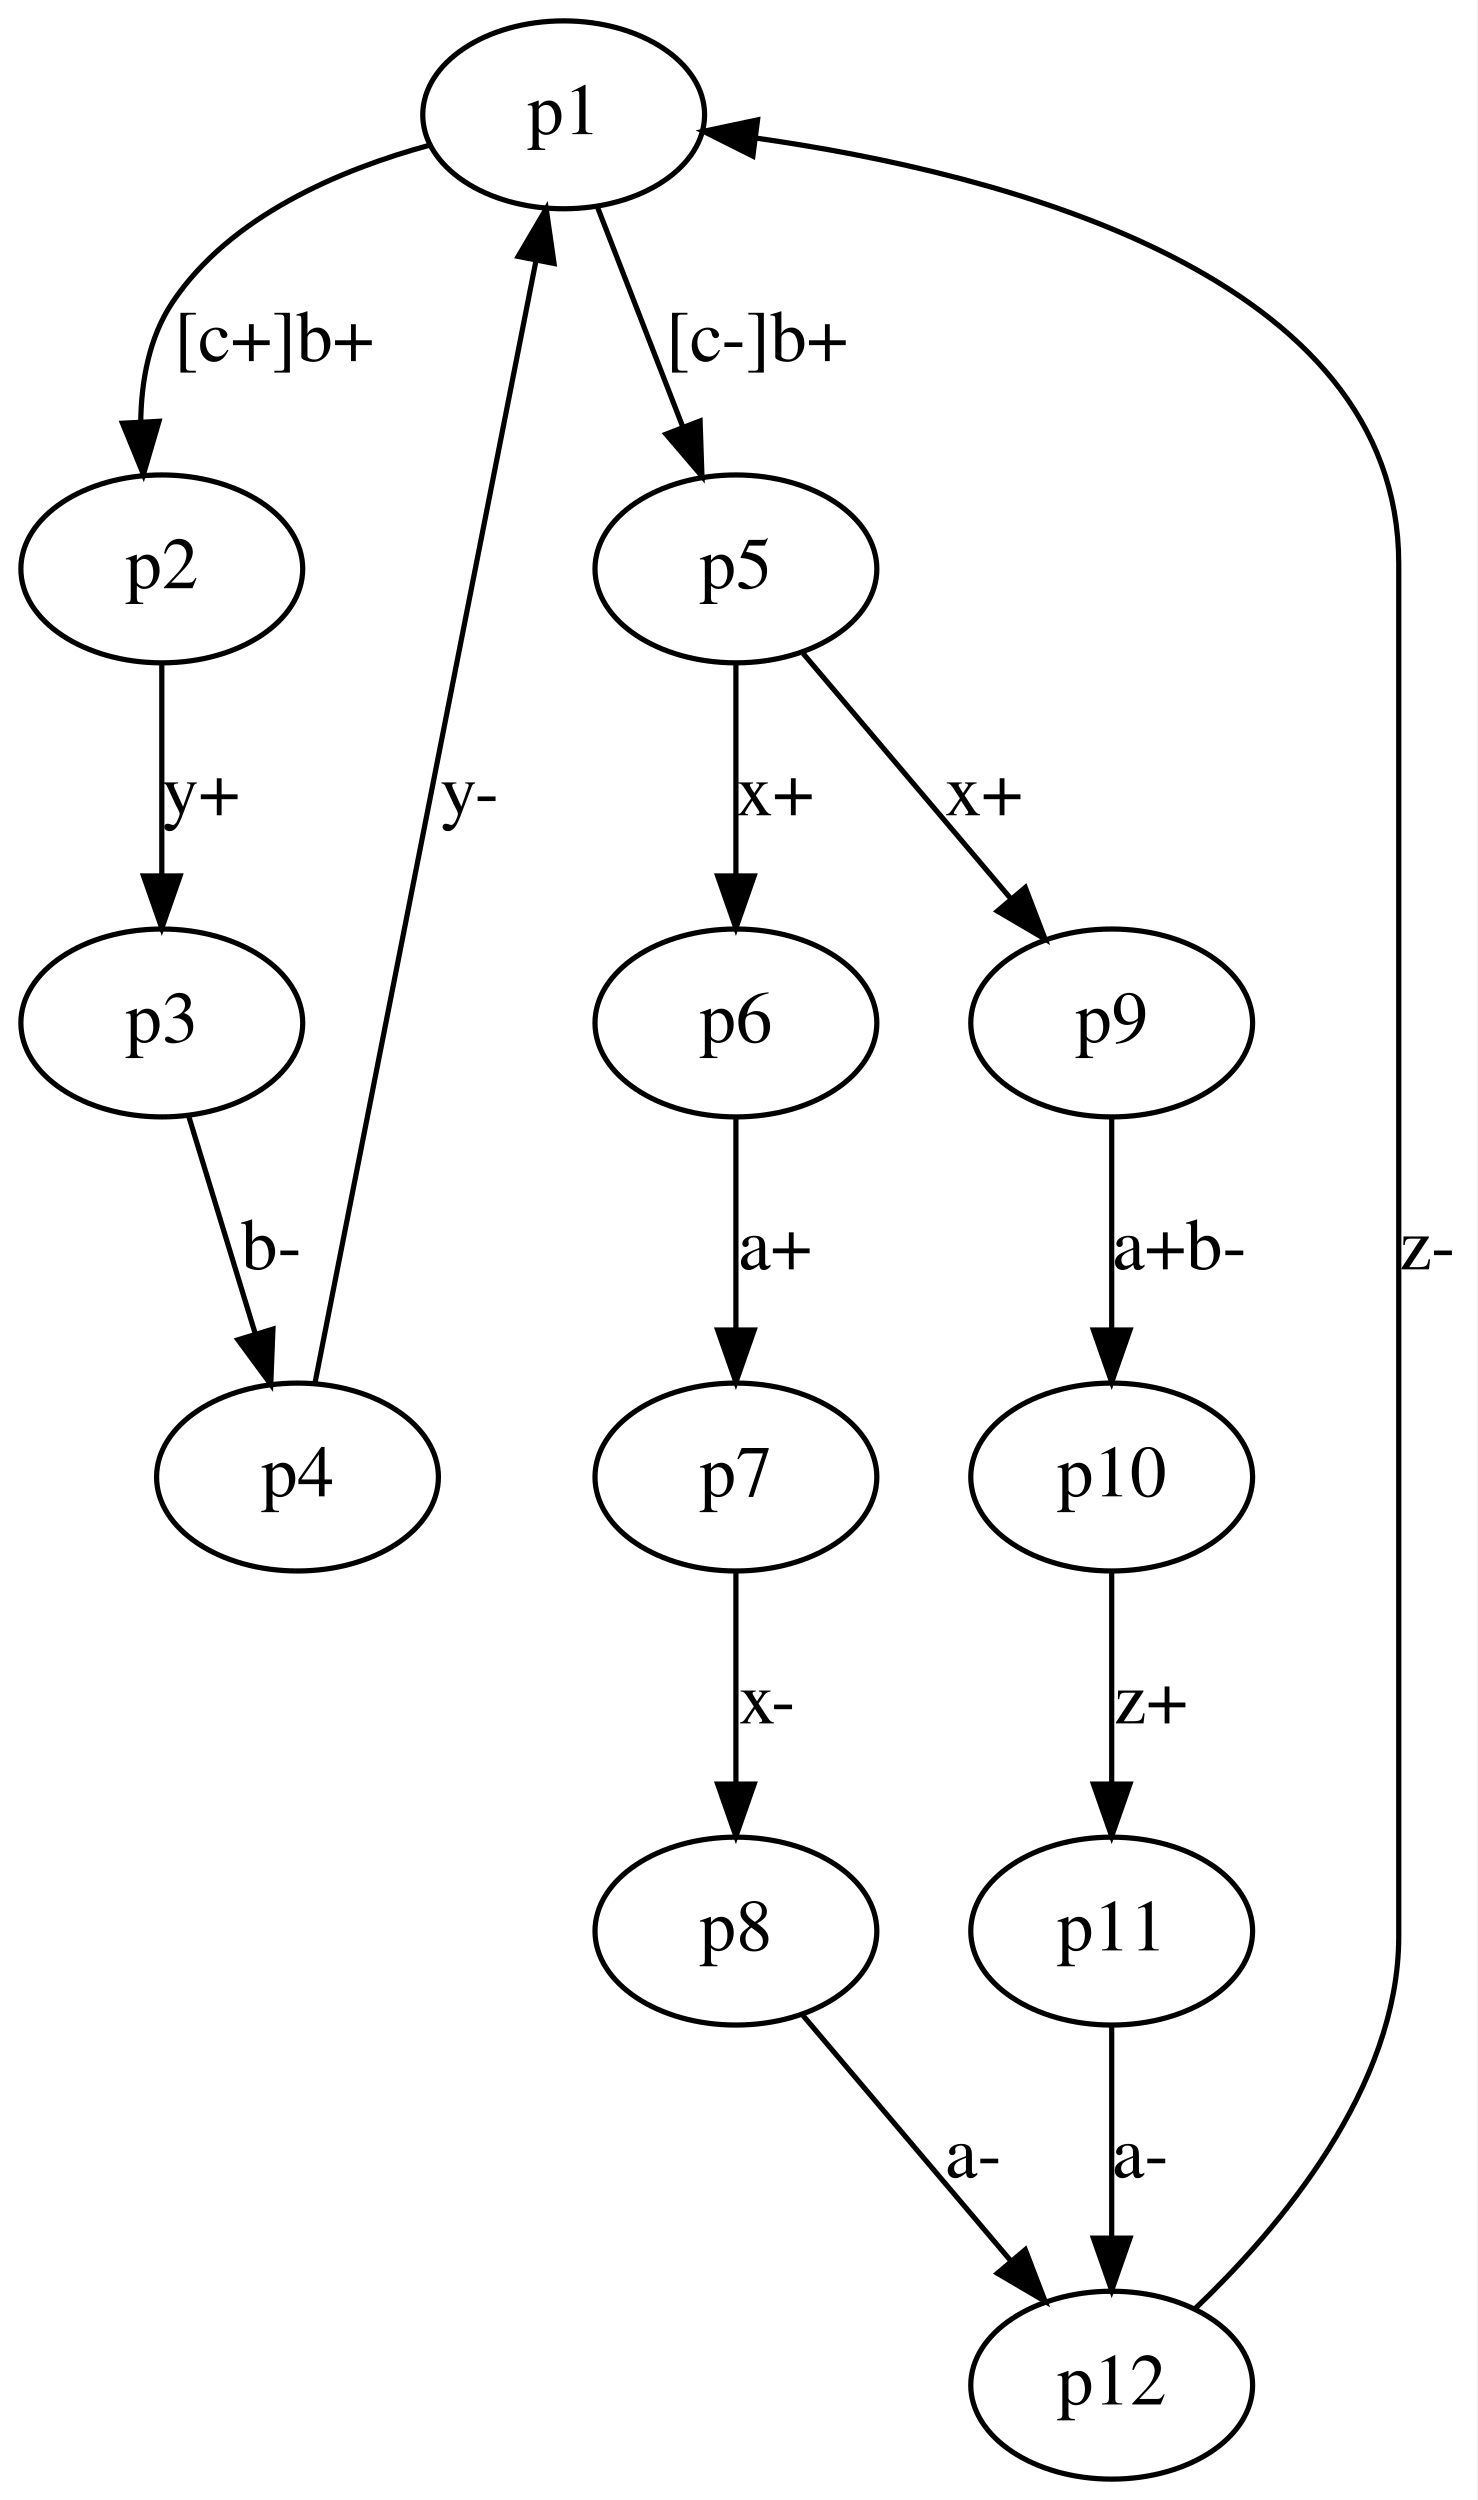
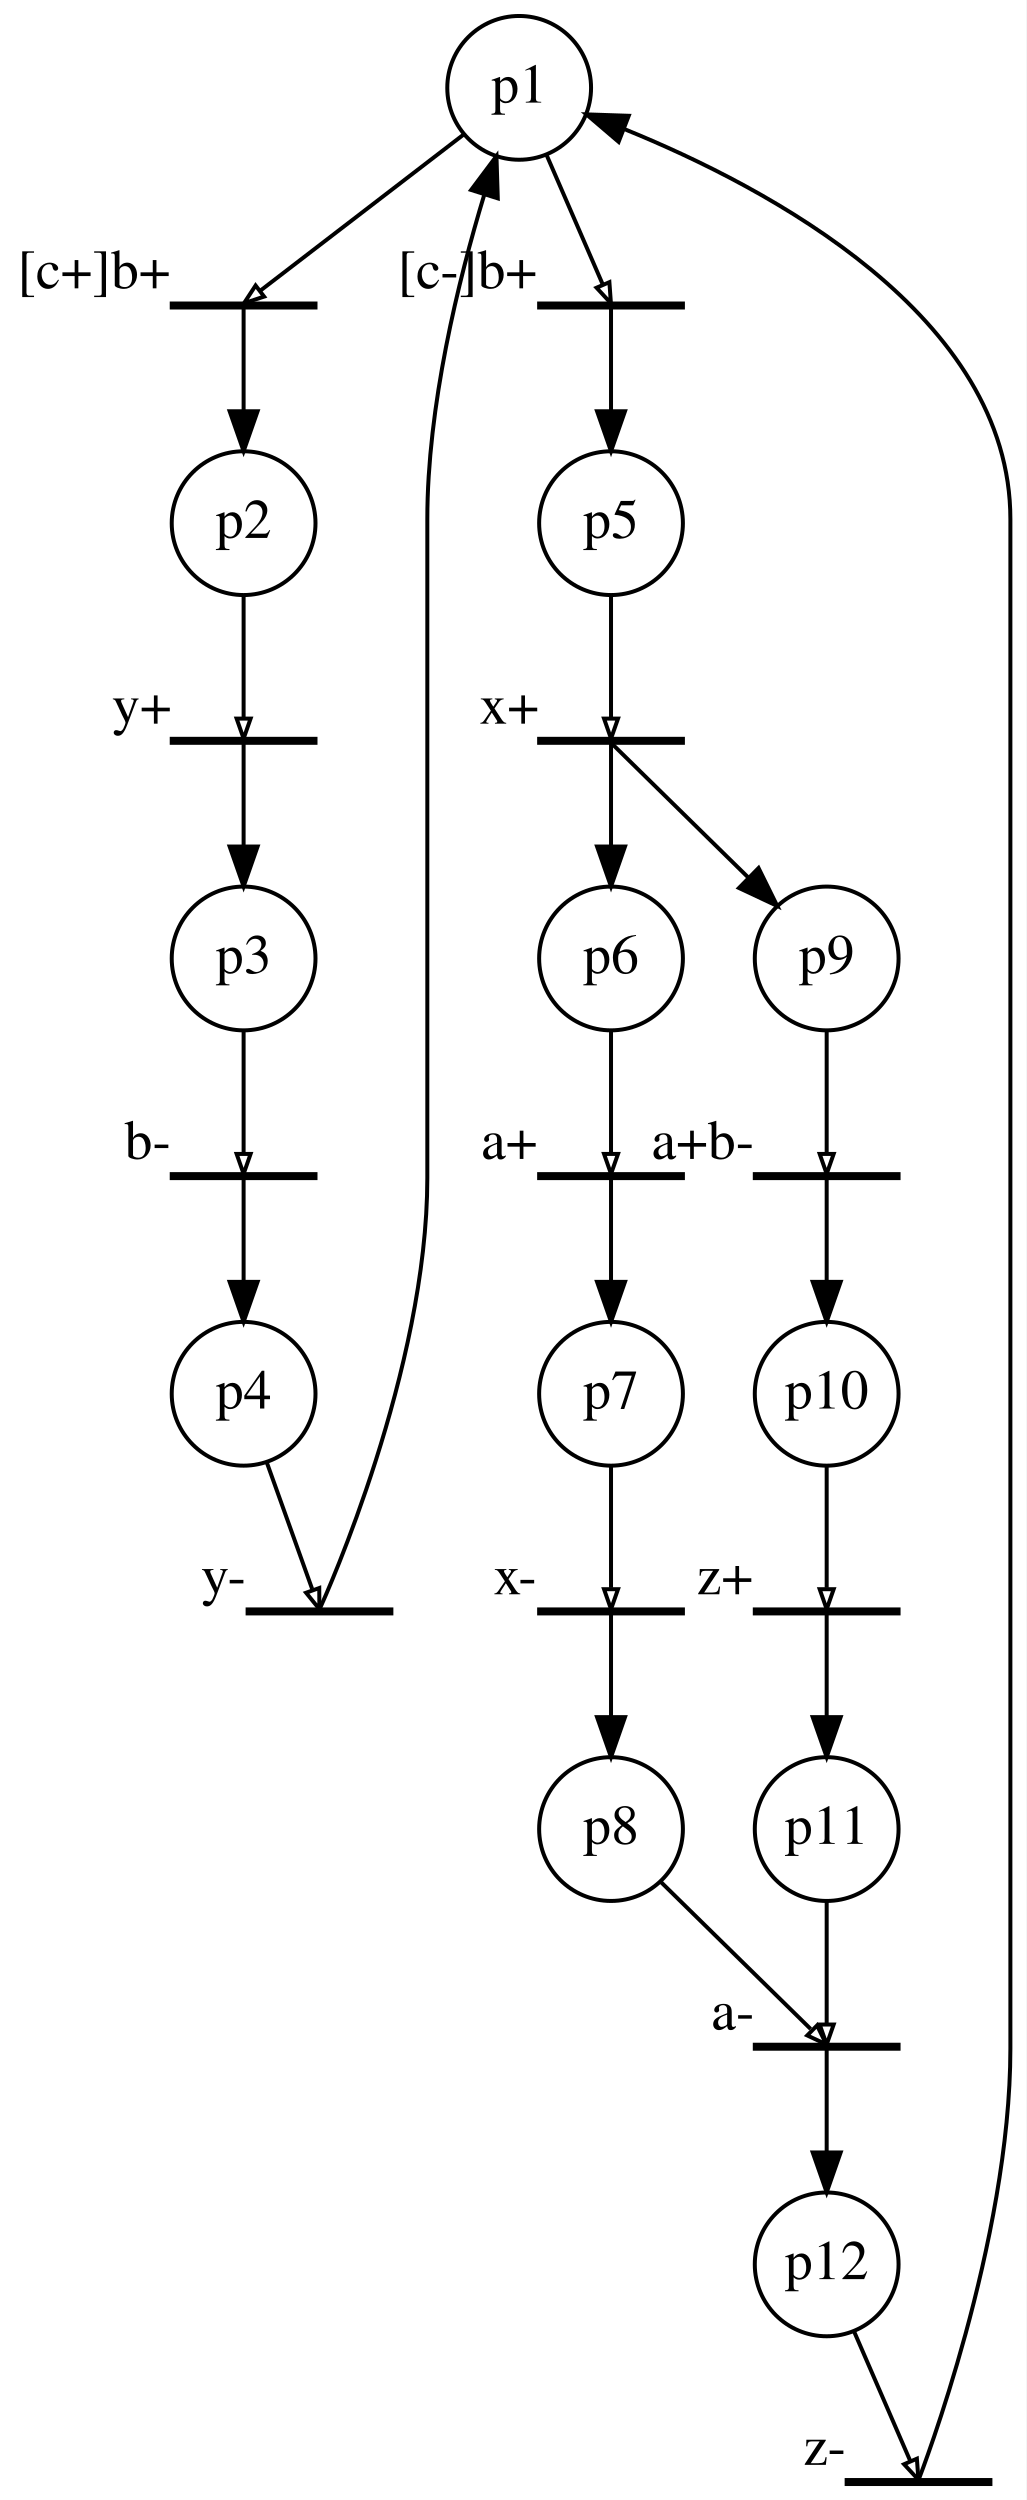
- <svg xmlns="http://www.w3.org/2000/svg" width="283pt" height="479pt" viewBox="0.00 0.00 283.00 479.00">
-   <g id="graph0" class="graph" transform="scale(1 1) rotate(0) translate(4 475)">
-     <polygon fill="white" stroke="none" points="-4,4 -4,-475 279,-475 279,4 -4,4" />
+ <svg xmlns="http://www.w3.org/2000/svg" width="257pt" height="626pt" viewBox="0.00 0.00 257.00 626.00">
+   <g id="graph0" class="graph" transform="scale(1 1) rotate(0) translate(4 622)">
+     <polygon fill="white" stroke="none" points="-4,4 -4,-622 253,-622 253,4 -4,4" />
    <g id="node1" class="node">
-       <ellipse fill="none" stroke="black" cx="104" cy="-453" rx="27" ry="18" />
-       <text text-anchor="middle" x="104" y="-449.3" font-family="Times,serif" font-size="14.00">p1</text>
+       <ellipse fill="none" stroke="black" cx="126" cy="-600" rx="18" ry="18" />
+       <text text-anchor="middle" x="126" y="-596.3" font-family="Times,serif" font-size="14.00">p1</text>
+     </g>
+     <g id="node3" class="node">
+       <polygon fill="none" stroke="black" points="75,-546 39,-546 39,-545 75,-545 75,-546" />
+       <text text-anchor="middle" x="19.5" y="-549.8" font-family="Times,serif" font-size="14.00">[c+]b+</text>
+     </g>
+     <g id="edge1" class="edge">
+       <path fill="none" stroke="black" d="M112.037,-588.275C96.167,-576.085 71.182,-556.894 61.263,-549.275" />
+       <polygon fill="none" stroke="black" points="62.132,-547.735 57.101,-546.077 60,-550.511 62.132,-547.735" />
+     </g>
+     <g id="node10" class="node">
+       <polygon fill="none" stroke="black" points="167,-546 131,-546 131,-545 167,-545 167,-546" />
+       <text text-anchor="middle" x="113" y="-549.8" font-family="Times,serif" font-size="14.00">[c-]b+</text>
+     </g>
+     <g id="edge9" class="edge">
+       <path fill="none" stroke="black" d="M132.901,-583.098C137.721,-571.992 143.831,-557.912 146.956,-550.71" />
+       <polygon fill="none" stroke="black" points="148.588,-551.346 148.973,-546.062 145.377,-549.952 148.588,-551.346" />
    </g>
    <g id="node2" class="node">
-       <ellipse fill="none" stroke="black" cx="27" cy="-366" rx="27" ry="18" />
-       <text text-anchor="middle" x="27" y="-362.3" font-family="Times,serif" font-size="14.00">p2</text>
-     </g>
-     <g id="edge1" class="edge">
-       <path fill="none" stroke="black" d="M78.255,-447.17C61.224,-442.518 40.063,-433.629 29,-417 24.583,-410.362 23.076,-402.056 22.961,-394.133" />
-       <polygon fill="black" stroke="black" points="26.458,-394.277 23.482,-384.108 19.467,-393.913 26.458,-394.277" />
-       <text text-anchor="middle" x="48.5" y="-405.8" font-family="Times,serif" font-size="14.00">[c+]b+</text>
+       <ellipse fill="none" stroke="black" cx="57" cy="-491" rx="18" ry="18" />
+       <text text-anchor="middle" x="57" y="-487.3" font-family="Times,serif" font-size="14.00">p2</text>
    </g>
    <g id="node5" class="node">
-       <ellipse fill="none" stroke="black" cx="137" cy="-366" rx="27" ry="18" />
-       <text text-anchor="middle" x="137" y="-362.3" font-family="Times,serif" font-size="14.00">p5</text>
+       <polygon fill="none" stroke="black" points="75,-437 39,-437 39,-436 75,-436 75,-437" />
+       <text text-anchor="middle" x="31.5" y="-440.8" font-family="Times,serif" font-size="14.00">y+</text>
+     </g>
+     <g id="edge3" class="edge">
+       <path fill="none" stroke="black" d="M57,-472.939C57,-462.385 57,-449.534 57,-442.412" />
+       <polygon fill="none" stroke="black" points="58.75,-442.059 57,-437.059 55.25,-442.059 58.75,-442.059" />
+     </g>
+     <g id="edge2" class="edge">
+       <path fill="none" stroke="black" d="M57,-544.848C57,-543.368 57,-531.319 57,-519.1" />
+       <polygon fill="black" stroke="black" points="60.5,-519.025 57,-509.025 53.5,-519.025 60.5,-519.025" />
+     </g>
+     <g id="node4" class="node">
+       <ellipse fill="none" stroke="black" cx="57" cy="-382" rx="18" ry="18" />
+       <text text-anchor="middle" x="57" y="-378.3" font-family="Times,serif" font-size="14.00">p3</text>
+     </g>
+     <g id="node7" class="node">
+       <polygon fill="none" stroke="black" points="75,-328 39,-328 39,-327 75,-327 75,-328" />
+       <text text-anchor="middle" x="33" y="-331.8" font-family="Times,serif" font-size="14.00">b-</text>
    </g>
    <g id="edge5" class="edge">
-       <path fill="none" stroke="black" d="M110.52,-435.207C115.175,-423.216 121.528,-406.851 126.845,-393.157" />
-       <polygon fill="black" stroke="black" points="130.137,-394.347 130.494,-383.758 123.612,-391.814 130.137,-394.347" />
-       <text text-anchor="middle" x="141" y="-405.8" font-family="Times,serif" font-size="14.00">[c-]b+</text>
-     </g>
-     <g id="node3" class="node">
-       <ellipse fill="none" stroke="black" cx="27" cy="-279" rx="27" ry="18" />
-       <text text-anchor="middle" x="27" y="-275.3" font-family="Times,serif" font-size="14.00">p3</text>
-     </g>
-     <g id="edge2" class="edge">
-       <path fill="none" stroke="black" d="M27,-347.799C27,-336.163 27,-320.548 27,-307.237" />
-       <polygon fill="black" stroke="black" points="30.5,-307.175 27,-297.175 23.5,-307.175 30.5,-307.175" />
-       <text text-anchor="middle" x="34.5" y="-318.8" font-family="Times,serif" font-size="14.00">y+</text>
-     </g>
-     <g id="node4" class="node">
-       <ellipse fill="none" stroke="black" cx="53" cy="-192" rx="27" ry="18" />
-       <text text-anchor="middle" x="53" y="-188.3" font-family="Times,serif" font-size="14.00">p4</text>
-     </g>
-     <g id="edge3" class="edge">
-       <path fill="none" stroke="black" d="M32.137,-261.207C35.769,-249.332 40.713,-233.168 44.877,-219.557" />
-       <polygon fill="black" stroke="black" points="48.296,-220.345 47.874,-209.758 41.602,-218.297 48.296,-220.345" />
-       <text text-anchor="middle" x="48" y="-231.8" font-family="Times,serif" font-size="14.00">b-</text>
+       <path fill="none" stroke="black" d="M57,-363.939C57,-353.385 57,-340.534 57,-333.412" />
+       <polygon fill="none" stroke="black" points="58.75,-333.059 57,-328.059 55.25,-333.059 58.75,-333.059" />
    </g>
    <g id="edge4" class="edge">
-       <path fill="none" stroke="black" d="M56.359,-210.056C65.018,-254.031 88.156,-371.537 98.669,-424.929" />
-       <polygon fill="black" stroke="black" points="95.288,-425.871 100.654,-435.006 102.156,-424.518 95.288,-425.871" />
-       <text text-anchor="middle" x="86" y="-318.8" font-family="Times,serif" font-size="14.00">y-</text>
+       <path fill="none" stroke="black" d="M57,-435.848C57,-434.368 57,-422.319 57,-410.1" />
+       <polygon fill="black" stroke="black" points="60.5,-410.025 57,-400.025 53.5,-410.025 60.5,-410.025" />
    </g>
    <g id="node6" class="node">
-       <ellipse fill="none" stroke="black" cx="137" cy="-279" rx="27" ry="18" />
-       <text text-anchor="middle" x="137" y="-275.3" font-family="Times,serif" font-size="14.00">p6</text>
+       <ellipse fill="none" stroke="black" cx="57" cy="-273" rx="18" ry="18" />
+       <text text-anchor="middle" x="57" y="-269.3" font-family="Times,serif" font-size="14.00">p4</text>
+     </g>
+     <g id="node8" class="node">
+       <polygon fill="none" stroke="black" points="94,-219 58,-219 58,-218 94,-218 94,-219" />
+       <text text-anchor="middle" x="52" y="-222.8" font-family="Times,serif" font-size="14.00">y-</text>
+     </g>
+     <g id="edge7" class="edge">
+       <path fill="none" stroke="black" d="M62.804,-255.81C66.694,-244.958 71.565,-231.372 74.164,-224.121" />
+       <polygon fill="none" stroke="black" points="75.938,-224.359 75.978,-219.061 72.643,-223.177 75.938,-224.359" />
    </g>
    <g id="edge6" class="edge">
-       <path fill="none" stroke="black" d="M137,-347.799C137,-336.163 137,-320.548 137,-307.237" />
-       <polygon fill="black" stroke="black" points="140.5,-307.175 137,-297.175 133.5,-307.175 140.5,-307.175" />
-       <text text-anchor="middle" x="144.5" y="-318.8" font-family="Times,serif" font-size="14.00">x+</text>
-     </g>
-     <g id="node10" class="node">
-       <ellipse fill="none" stroke="black" cx="209" cy="-279" rx="27" ry="18" />
-       <text text-anchor="middle" x="209" y="-275.3" font-family="Times,serif" font-size="14.00">p9</text>
+       <path fill="none" stroke="black" d="M57,-326.848C57,-325.368 57,-313.319 57,-301.1" />
+       <polygon fill="black" stroke="black" points="60.5,-301.025 57,-291.025 53.5,-301.025 60.5,-301.025" />
+     </g>
+     <g id="edge8" class="edge">
+       <path fill="none" stroke="black" d="M76.078,-219.169C77.661,-222.649 103,-279.069 103,-327 103,-492 103,-492 103,-492 103,-520.249 110.757,-551.774 117.262,-573.244" />
+       <polygon fill="black" stroke="black" points="113.967,-574.434 120.315,-582.917 120.642,-572.327 113.967,-574.434" />
+     </g>
+     <g id="node9" class="node">
+       <ellipse fill="none" stroke="black" cx="149" cy="-491" rx="18" ry="18" />
+       <text text-anchor="middle" x="149" y="-487.3" font-family="Times,serif" font-size="14.00">p5</text>
+     </g>
+     <g id="node12" class="node">
+       <polygon fill="none" stroke="black" points="167,-437 131,-437 131,-436 167,-436 167,-437" />
+       <text text-anchor="middle" x="123.5" y="-440.8" font-family="Times,serif" font-size="14.00">x+</text>
    </g>
    <g id="edge11" class="edge">
-       <path fill="none" stroke="black" d="M149.872,-349.804C160.93,-336.75 177.036,-317.735 189.647,-302.847" />
-       <polygon fill="black" stroke="black" points="192.446,-304.957 196.239,-295.065 187.105,-300.433 192.446,-304.957" />
-       <text text-anchor="middle" x="184.5" y="-318.8" font-family="Times,serif" font-size="14.00">x+</text>
-     </g>
-     <g id="node7" class="node">
-       <ellipse fill="none" stroke="black" cx="137" cy="-192" rx="27" ry="18" />
-       <text text-anchor="middle" x="137" y="-188.3" font-family="Times,serif" font-size="14.00">p7</text>
-     </g>
-     <g id="edge7" class="edge">
-       <path fill="none" stroke="black" d="M137,-260.799C137,-249.163 137,-233.548 137,-220.237" />
-       <polygon fill="black" stroke="black" points="140.5,-220.175 137,-210.175 133.5,-220.175 140.5,-220.175" />
-       <text text-anchor="middle" x="144.5" y="-231.8" font-family="Times,serif" font-size="14.00">a+</text>
-     </g>
-     <g id="node8" class="node">
-       <ellipse fill="none" stroke="black" cx="137" cy="-105" rx="27" ry="18" />
-       <text text-anchor="middle" x="137" y="-101.3" font-family="Times,serif" font-size="14.00">p8</text>
-     </g>
-     <g id="edge8" class="edge">
-       <path fill="none" stroke="black" d="M137,-173.799C137,-162.163 137,-146.548 137,-133.237" />
-       <polygon fill="black" stroke="black" points="140.5,-133.175 137,-123.175 133.5,-133.175 140.5,-133.175" />
-       <text text-anchor="middle" x="143" y="-144.8" font-family="Times,serif" font-size="14.00">x-</text>
-     </g>
-     <g id="node9" class="node">
-       <ellipse fill="none" stroke="black" cx="209" cy="-18" rx="27" ry="18" />
-       <text text-anchor="middle" x="209" y="-14.3" font-family="Times,serif" font-size="14.00">p12</text>
-     </g>
-     <g id="edge9" class="edge">
-       <path fill="none" stroke="black" d="M149.872,-88.804C160.93,-75.749 177.036,-56.735 189.647,-41.847" />
-       <polygon fill="black" stroke="black" points="192.446,-43.957 196.239,-34.065 187.105,-39.433 192.446,-43.957" />
-       <text text-anchor="middle" x="182.5" y="-57.8" font-family="Times,serif" font-size="14.00">a-</text>
+       <path fill="none" stroke="black" d="M149,-472.939C149,-462.385 149,-449.534 149,-442.412" />
+       <polygon fill="none" stroke="black" points="150.75,-442.059 149,-437.059 147.25,-442.059 150.75,-442.059" />
    </g>
    <g id="edge10" class="edge">
-       <path fill="none" stroke="black" d="M224.908,-32.592C241.152,-48.071 264,-74.998 264,-104 264,-367 264,-367 264,-367 264,-422.415 188.224,-441.814 140.968,-448.524" />
-       <polygon fill="black" stroke="black" points="140.25,-445.088 130.78,-449.839 141.146,-452.03 140.25,-445.088" />
-       <text text-anchor="middle" x="269.5" y="-231.8" font-family="Times,serif" font-size="14.00">z-</text>
+       <path fill="none" stroke="black" d="M149,-544.848C149,-543.368 149,-531.319 149,-519.1" />
+       <polygon fill="black" stroke="black" points="152.5,-519.025 149,-509.025 145.5,-519.025 152.5,-519.025" />
    </g>
    <g id="node11" class="node">
-       <ellipse fill="none" stroke="black" cx="209" cy="-192" rx="27" ry="18" />
-       <text text-anchor="middle" x="209" y="-188.3" font-family="Times,serif" font-size="14.00">p10</text>
+       <ellipse fill="none" stroke="black" cx="149" cy="-382" rx="18" ry="18" />
+       <text text-anchor="middle" x="149" y="-378.3" font-family="Times,serif" font-size="14.00">p6</text>
+     </g>
+     <g id="node14" class="node">
+       <polygon fill="none" stroke="black" points="167,-328 131,-328 131,-327 167,-327 167,-328" />
+       <text text-anchor="middle" x="123.5" y="-331.8" font-family="Times,serif" font-size="14.00">a+</text>
+     </g>
+     <g id="edge13" class="edge">
+       <path fill="none" stroke="black" d="M149,-363.939C149,-353.385 149,-340.534 149,-333.412" />
+       <polygon fill="none" stroke="black" points="150.75,-333.059 149,-328.059 147.25,-333.059 150.75,-333.059" />
    </g>
    <g id="edge12" class="edge">
-       <path fill="none" stroke="black" d="M209,-260.799C209,-249.163 209,-233.548 209,-220.237" />
-       <polygon fill="black" stroke="black" points="212.5,-220.175 209,-210.175 205.5,-220.175 212.5,-220.175" />
-       <text text-anchor="middle" x="222" y="-231.8" font-family="Times,serif" font-size="14.00">a+b-</text>
-     </g>
-     <g id="node12" class="node">
-       <ellipse fill="none" stroke="black" cx="209" cy="-105" rx="27" ry="18" />
-       <text text-anchor="middle" x="209" y="-101.3" font-family="Times,serif" font-size="14.00">p11</text>
-     </g>
-     <g id="edge13" class="edge">
-       <path fill="none" stroke="black" d="M209,-173.799C209,-162.163 209,-146.548 209,-133.237" />
-       <polygon fill="black" stroke="black" points="212.5,-133.175 209,-123.175 205.5,-133.175 212.5,-133.175" />
-       <text text-anchor="middle" x="216.5" y="-144.8" font-family="Times,serif" font-size="14.00">z+</text>
+       <path fill="none" stroke="black" d="M149,-435.848C149,-434.368 149,-422.319 149,-410.1" />
+       <polygon fill="black" stroke="black" points="152.5,-410.025 149,-400.025 145.5,-410.025 152.5,-410.025" />
+     </g>
+     <g id="node20" class="node">
+       <ellipse fill="none" stroke="black" cx="203" cy="-382" rx="18" ry="18" />
+       <text text-anchor="middle" x="203" y="-378.3" font-family="Times,serif" font-size="14.00">p9</text>
+     </g>
+     <g id="edge21" class="edge">
+       <path fill="none" stroke="black" d="M149.155,-435.848C150.988,-434.049 168.738,-416.628 183.365,-402.272" />
+       <polygon fill="black" stroke="black" points="185.943,-404.645 190.628,-395.143 181.04,-399.649 185.943,-404.645" />
+     </g>
+     <g id="node13" class="node">
+       <ellipse fill="none" stroke="black" cx="149" cy="-273" rx="18" ry="18" />
+       <text text-anchor="middle" x="149" y="-269.3" font-family="Times,serif" font-size="14.00">p7</text>
+     </g>
+     <g id="node16" class="node">
+       <polygon fill="none" stroke="black" points="167,-219 131,-219 131,-218 167,-218 167,-219" />
+       <text text-anchor="middle" x="125" y="-222.8" font-family="Times,serif" font-size="14.00">x-</text>
+     </g>
+     <g id="edge15" class="edge">
+       <path fill="none" stroke="black" d="M149,-254.939C149,-244.385 149,-231.534 149,-224.412" />
+       <polygon fill="none" stroke="black" points="150.75,-224.059 149,-219.059 147.25,-224.059 150.75,-224.059" />
    </g>
    <g id="edge14" class="edge">
-       <path fill="none" stroke="black" d="M209,-86.799C209,-75.163 209,-59.548 209,-46.237" />
-       <polygon fill="black" stroke="black" points="212.5,-46.175 209,-36.175 205.5,-46.175 212.5,-46.175" />
-       <text text-anchor="middle" x="214.5" y="-57.8" font-family="Times,serif" font-size="14.00">a-</text>
+       <path fill="none" stroke="black" d="M149,-326.848C149,-325.368 149,-313.319 149,-301.1" />
+       <polygon fill="black" stroke="black" points="152.5,-301.025 149,-291.025 145.5,-301.025 152.5,-301.025" />
+     </g>
+     <g id="node15" class="node">
+       <ellipse fill="none" stroke="black" cx="149" cy="-164" rx="18" ry="18" />
+       <text text-anchor="middle" x="149" y="-160.3" font-family="Times,serif" font-size="14.00">p8</text>
+     </g>
+     <g id="node18" class="node">
+       <polygon fill="none" stroke="black" points="221,-110 185,-110 185,-109 221,-109 221,-110" />
+       <text text-anchor="middle" x="179.5" y="-113.8" font-family="Times,serif" font-size="14.00">a-</text>
+     </g>
+     <g id="edge17" class="edge">
+       <path fill="none" stroke="black" d="M161.524,-150.708C173.598,-138.858 191.153,-121.627 198.977,-113.948" />
+       <polygon fill="none" stroke="black" points="200.584,-114.824 202.926,-110.072 198.132,-112.326 200.584,-114.824" />
+     </g>
+     <g id="edge16" class="edge">
+       <path fill="none" stroke="black" d="M149,-217.848C149,-216.368 149,-204.319 149,-192.1" />
+       <polygon fill="black" stroke="black" points="152.5,-192.025 149,-182.025 145.5,-192.025 152.5,-192.025" />
+     </g>
+     <g id="node17" class="node">
+       <ellipse fill="none" stroke="black" cx="203" cy="-55" rx="18" ry="18" />
+       <text text-anchor="middle" x="203" y="-51.3" font-family="Times,serif" font-size="14.00">p12</text>
+     </g>
+     <g id="node19" class="node">
+       <polygon fill="none" stroke="black" points="244,-1 208,-1 208,-0 244,-0 244,-1" />
+       <text text-anchor="middle" x="202.5" y="-4.8" font-family="Times,serif" font-size="14.00">z-</text>
+     </g>
+     <g id="edge19" class="edge">
+       <path fill="none" stroke="black" d="M209.901,-38.098C214.721,-26.992 220.831,-12.912 223.956,-5.71" />
+       <polygon fill="none" stroke="black" points="225.588,-6.346 225.973,-1.062 222.377,-4.952 225.588,-6.346" />
+     </g>
+     <g id="edge18" class="edge">
+       <path fill="none" stroke="black" d="M203,-108.848C203,-107.368 203,-95.319 203,-83.1" />
+       <polygon fill="black" stroke="black" points="206.5,-83.025 203,-73.025 199.5,-83.025 206.5,-83.025" />
+     </g>
+     <g id="edge20" class="edge">
+       <path fill="none" stroke="black" d="M226.017,-1.043C226.713,-2.839 249,-60.69 249,-109 249,-492 249,-492 249,-492 249,-542.837 188.452,-575.01 152.318,-589.684" />
+       <polygon fill="black" stroke="black" points="150.901,-586.479 142.845,-593.36 153.434,-593.005 150.901,-586.479" />
+     </g>
+     <g id="node22" class="node">
+       <polygon fill="none" stroke="black" points="221,-328 185,-328 185,-327 221,-327 221,-328" />
+       <text text-anchor="middle" x="172" y="-331.8" font-family="Times,serif" font-size="14.00">a+b-</text>
+     </g>
+     <g id="edge22" class="edge">
+       <path fill="none" stroke="black" d="M203,-363.939C203,-353.385 203,-340.534 203,-333.412" />
+       <polygon fill="none" stroke="black" points="204.75,-333.059 203,-328.059 201.25,-333.059 204.75,-333.059" />
+     </g>
+     <g id="node21" class="node">
+       <ellipse fill="none" stroke="black" cx="203" cy="-273" rx="18" ry="18" />
+       <text text-anchor="middle" x="203" y="-269.3" font-family="Times,serif" font-size="14.00">p10</text>
+     </g>
+     <g id="node24" class="node">
+       <polygon fill="none" stroke="black" points="221,-219 185,-219 185,-218 221,-218 221,-219" />
+       <text text-anchor="middle" x="177.5" y="-222.8" font-family="Times,serif" font-size="14.00">z+</text>
+     </g>
+     <g id="edge24" class="edge">
+       <path fill="none" stroke="black" d="M203,-254.939C203,-244.385 203,-231.534 203,-224.412" />
+       <polygon fill="none" stroke="black" points="204.75,-224.059 203,-219.059 201.25,-224.059 204.75,-224.059" />
+     </g>
+     <g id="edge23" class="edge">
+       <path fill="none" stroke="black" d="M203,-326.848C203,-325.368 203,-313.319 203,-301.1" />
+       <polygon fill="black" stroke="black" points="206.5,-301.025 203,-291.025 199.5,-301.025 206.5,-301.025" />
+     </g>
+     <g id="node23" class="node">
+       <ellipse fill="none" stroke="black" cx="203" cy="-164" rx="18" ry="18" />
+       <text text-anchor="middle" x="203" y="-160.3" font-family="Times,serif" font-size="14.00">p11</text>
+     </g>
+     <g id="edge26" class="edge">
+       <path fill="none" stroke="black" d="M203,-145.939C203,-135.385 203,-122.534 203,-115.412" />
+       <polygon fill="none" stroke="black" points="204.75,-115.059 203,-110.059 201.25,-115.059 204.75,-115.059" />
+     </g>
+     <g id="edge25" class="edge">
+       <path fill="none" stroke="black" d="M203,-217.848C203,-216.368 203,-204.319 203,-192.1" />
+       <polygon fill="black" stroke="black" points="206.5,-192.025 203,-182.025 199.5,-192.025 206.5,-192.025" />
    </g>
  </g>
</svg>
